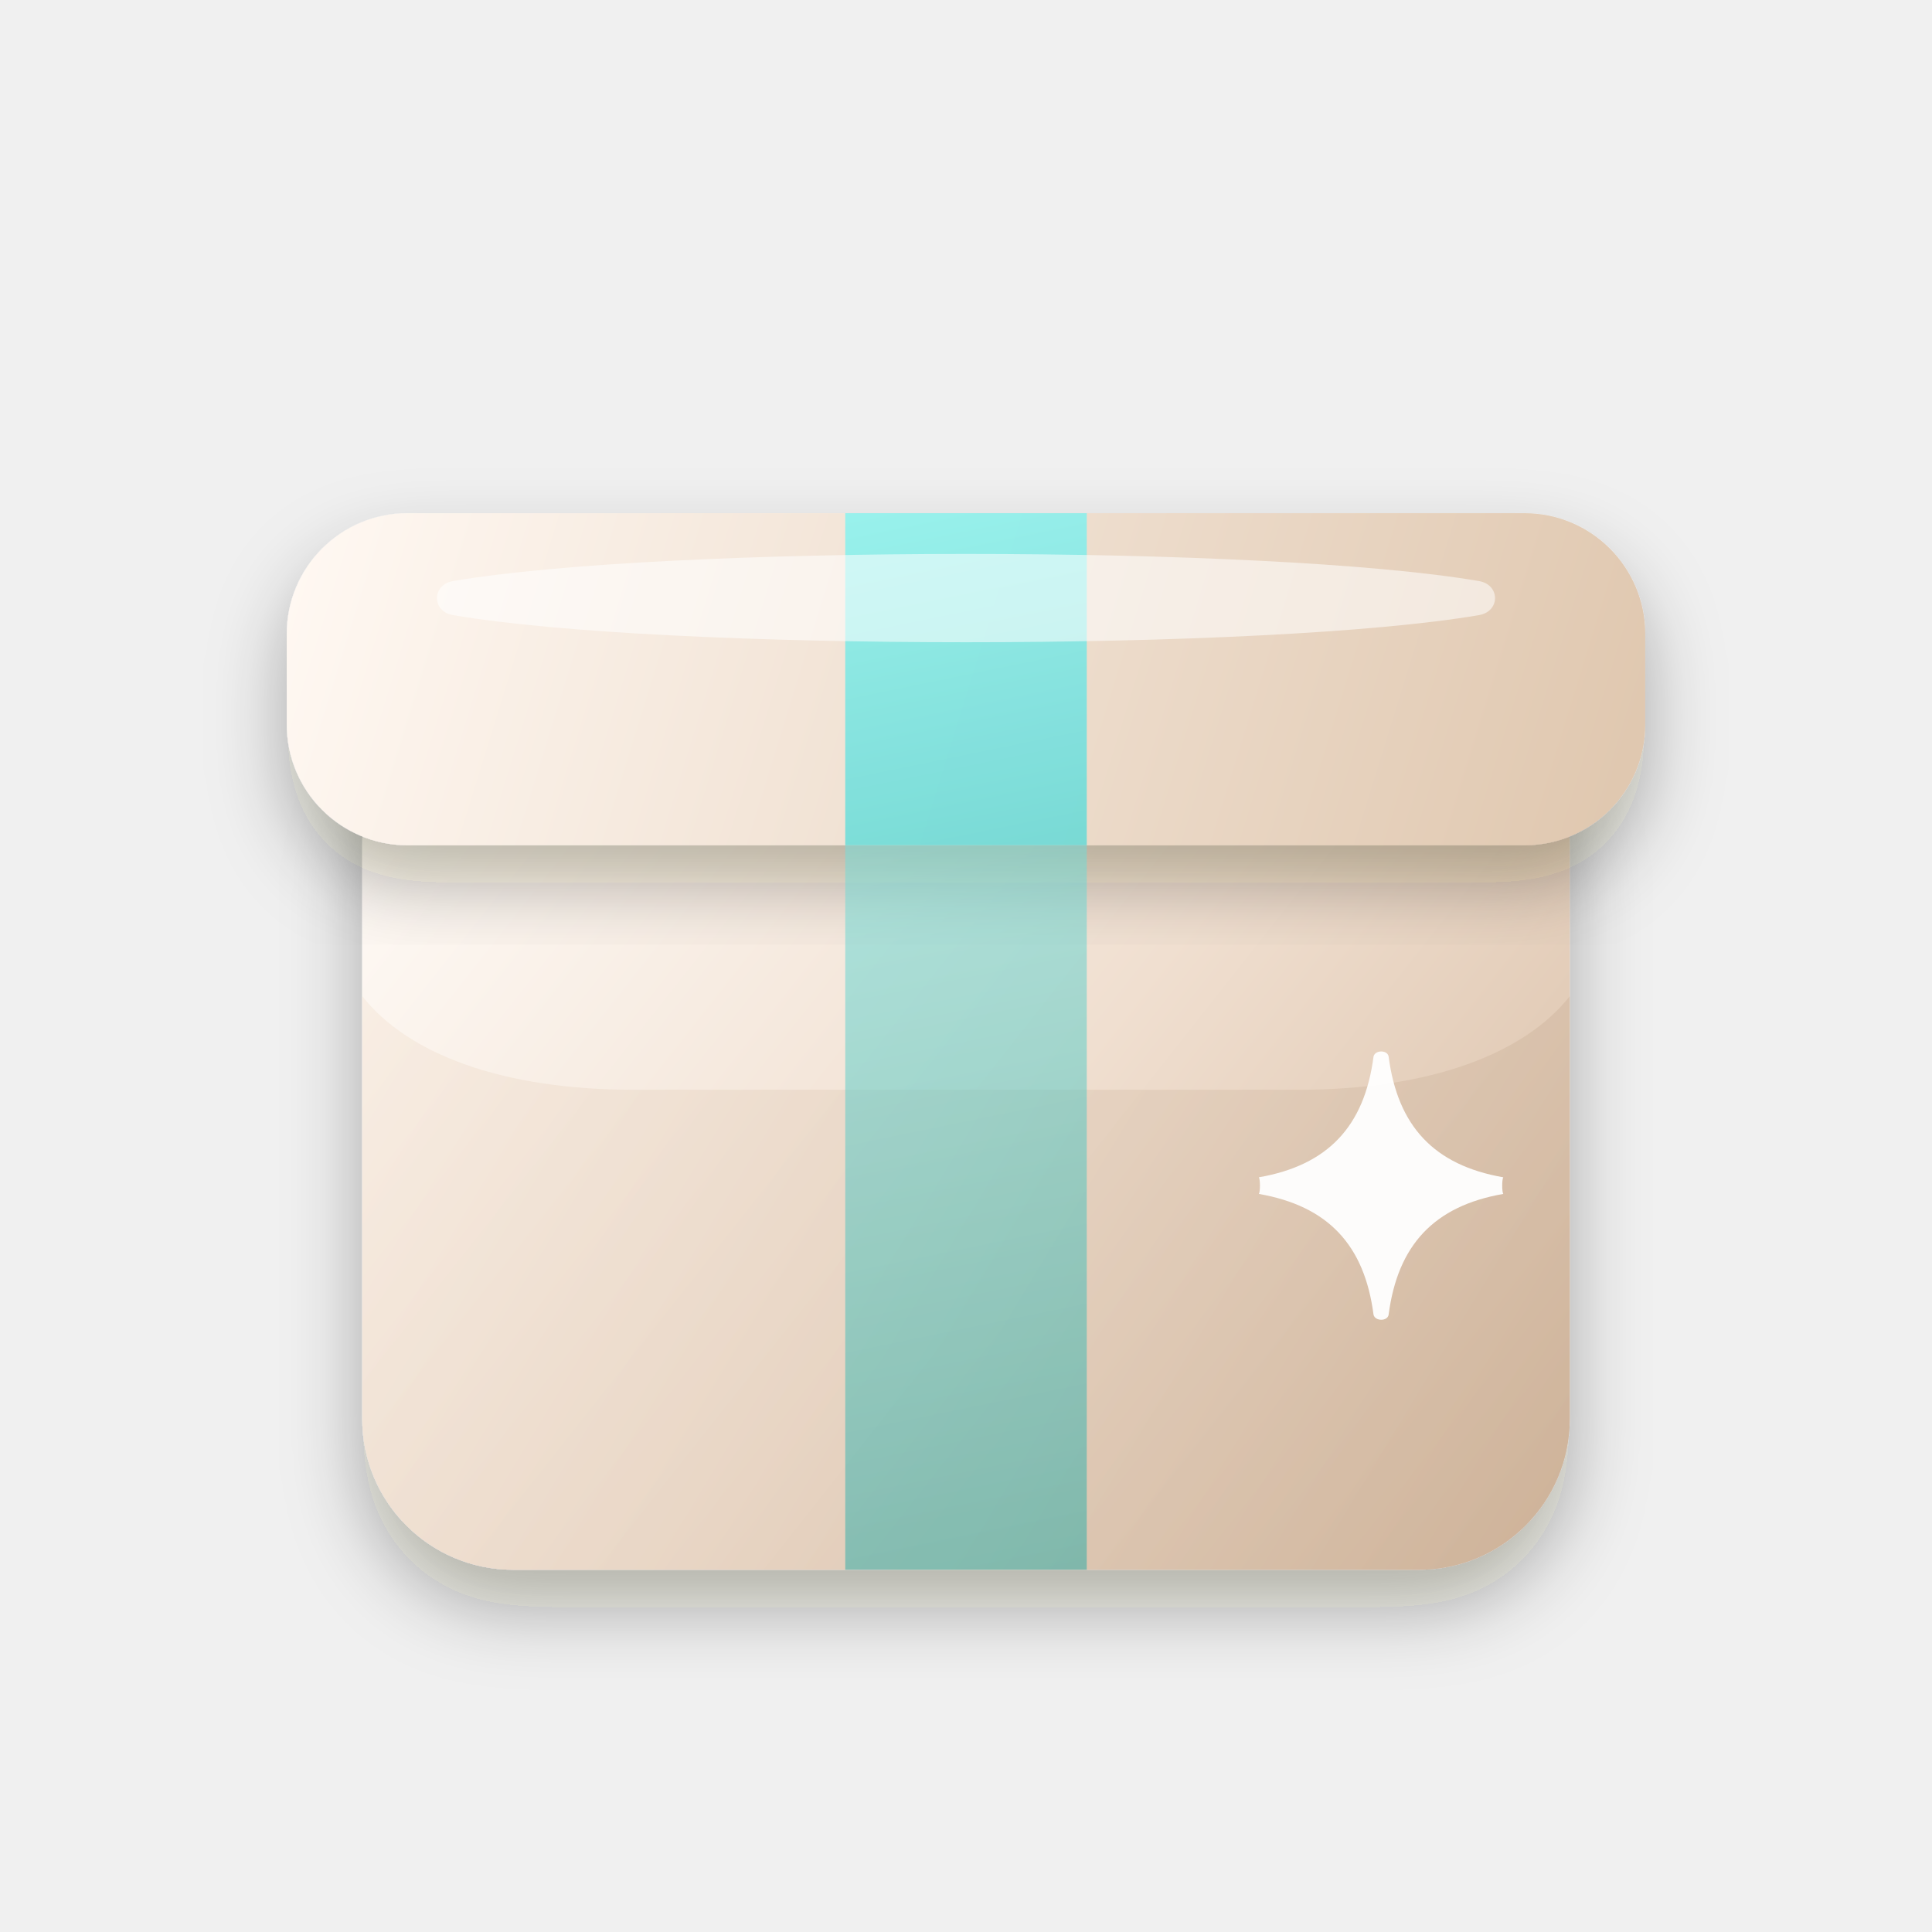
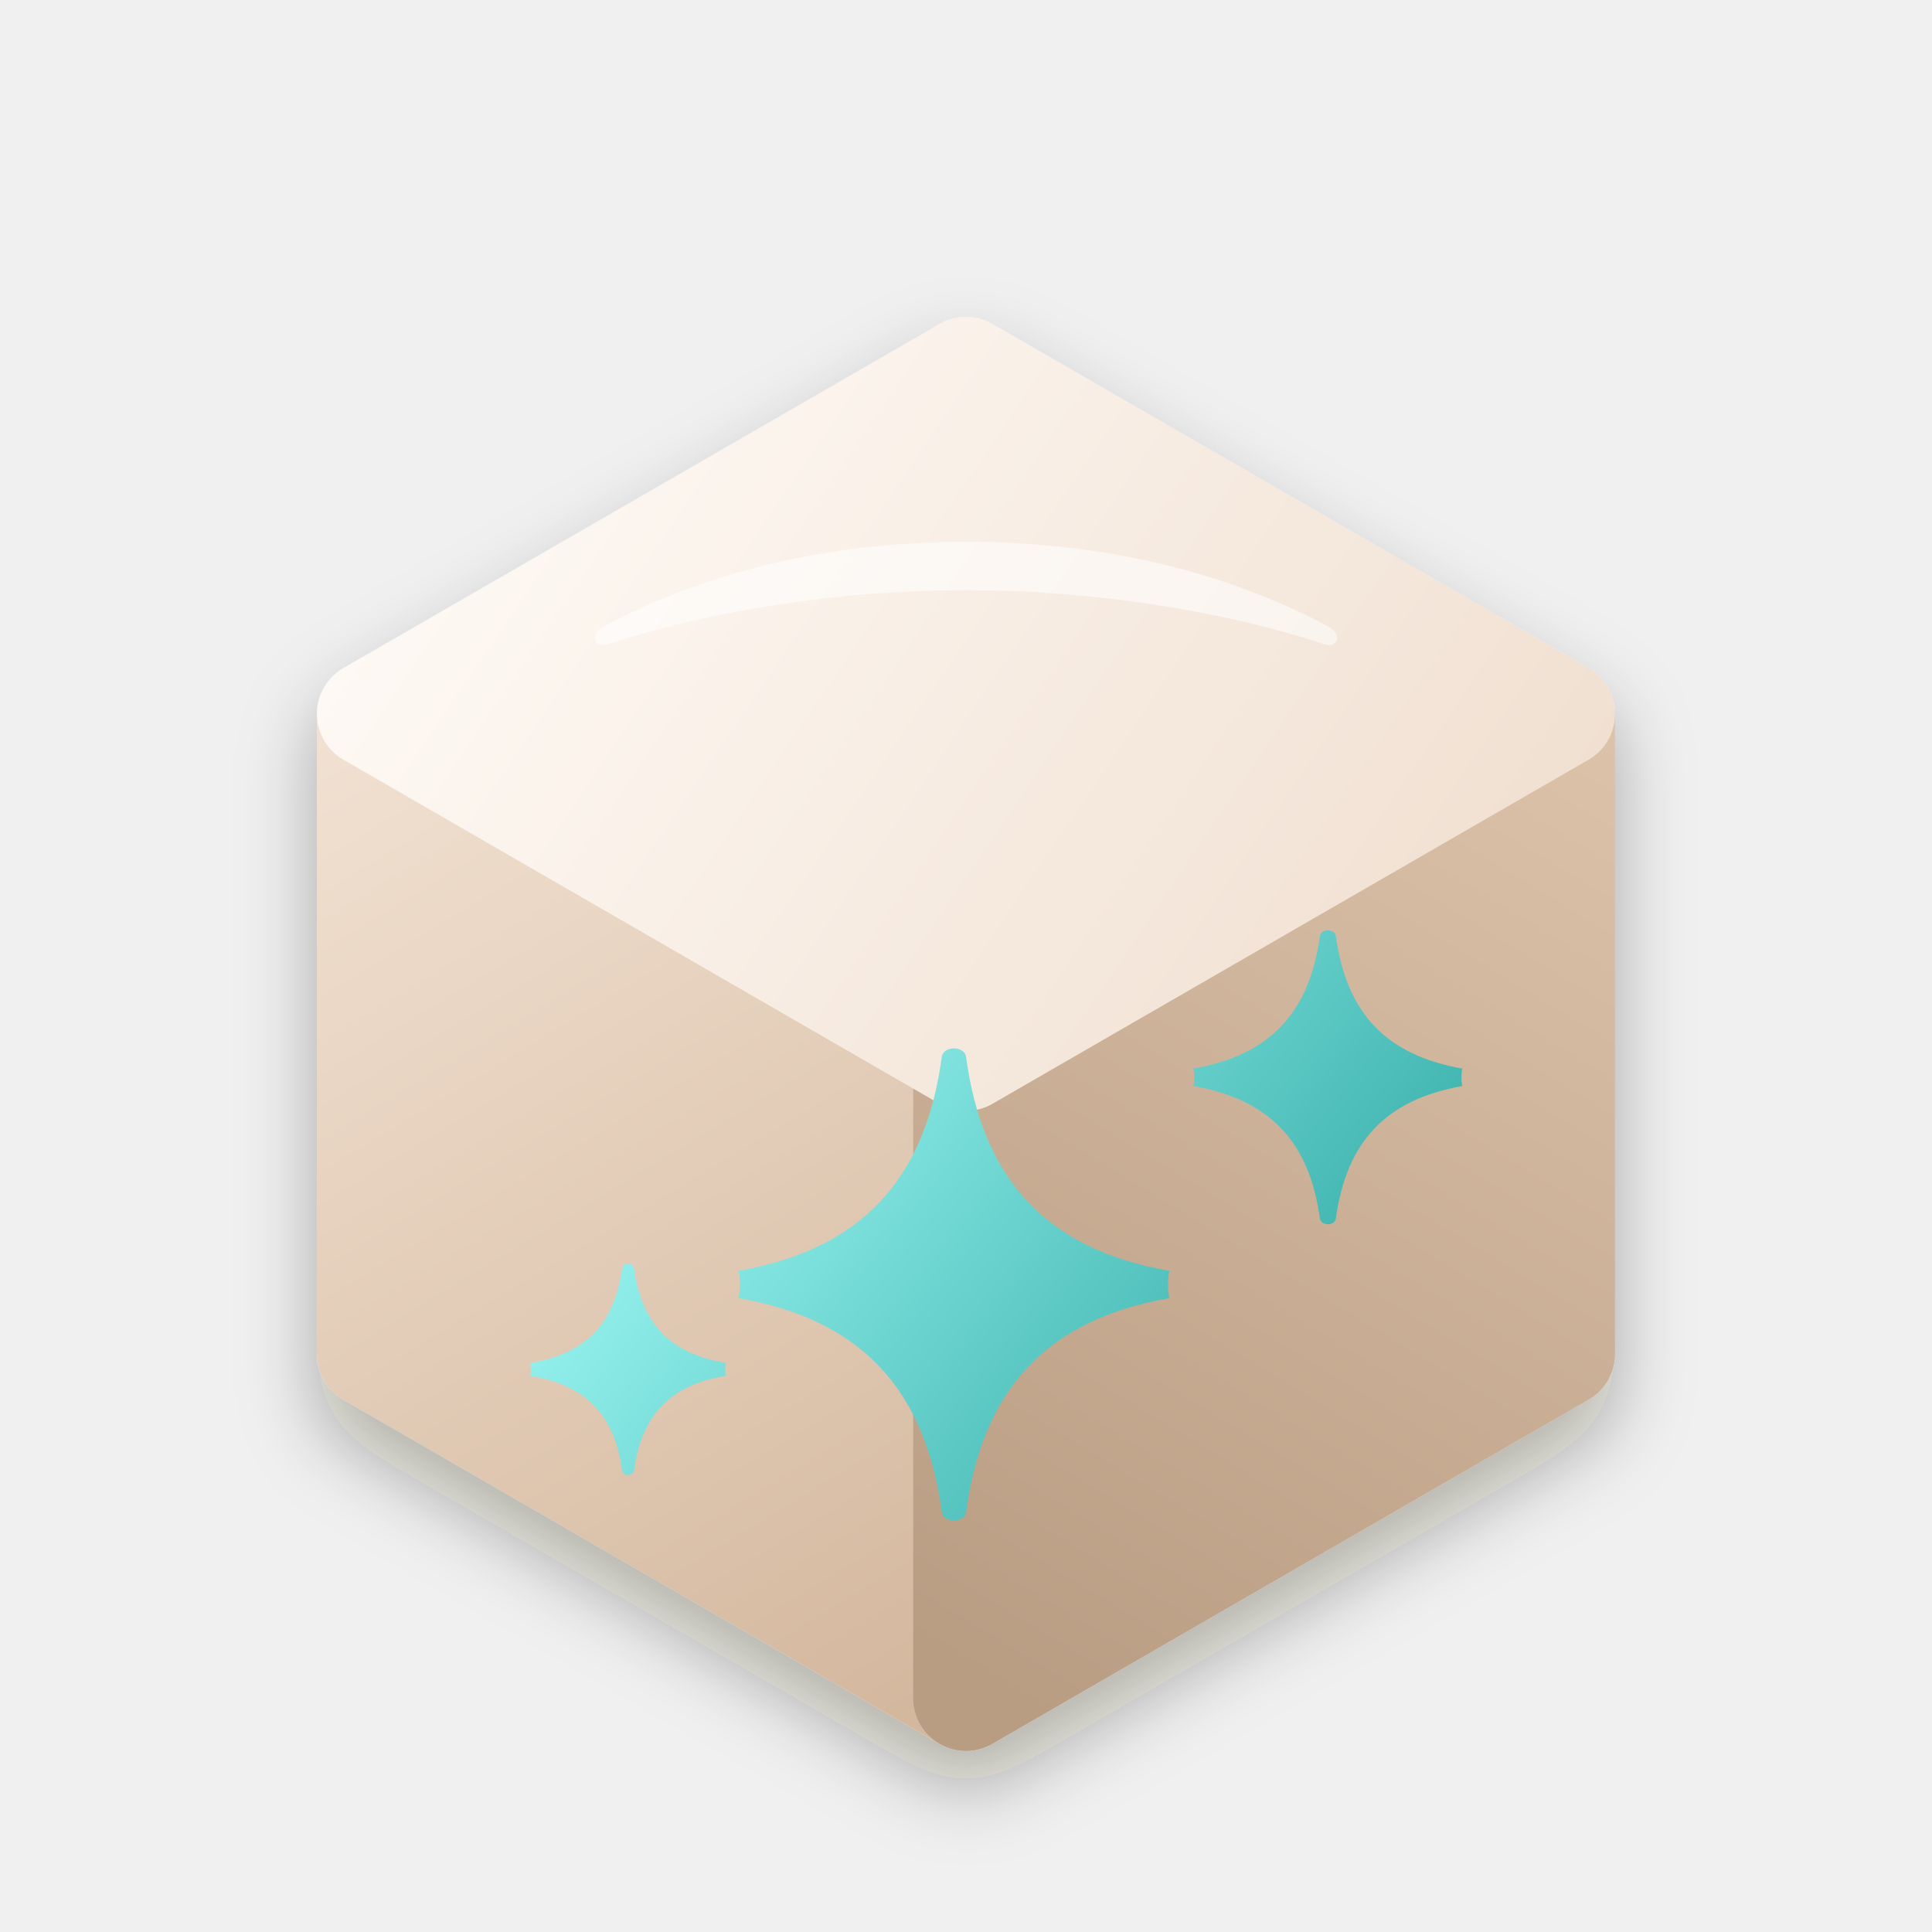
<svg xmlns="http://www.w3.org/2000/svg" viewBox="0 0 128 128" fill="none">
  <defs>
-     <linearGradient id="body" x1="26" y1="50" x2="102" y2="110" gradientUnits="userSpaceOnUse">
+     <linearGradient id="top" x1="30" y1="22" x2="98" y2="68" gradientUnits="userSpaceOnUse">
      <stop stop-color="#FFFBF7" />
-       <stop offset="0.5" stop-color="#F0DFD0" />
+       <stop offset="1" stop-color="#F0DFD0" />
+     </linearGradient>
+     <linearGradient id="left" x1="22" y1="46" x2="62" y2="112" gradientUnits="userSpaceOnUse">
+       <stop stop-color="#F2E2D3" />
      <stop offset="1" stop-color="#D4B89E" />
    </linearGradient>
-     <linearGradient id="lid" x1="22" y1="30" x2="106" y2="56" gradientUnits="userSpaceOnUse">
-       <stop stop-color="#FFF8F2" />
-       <stop offset="1" stop-color="#E0C8B0" />
+     <linearGradient id="right" x1="106" y1="46" x2="66" y2="112" gradientUnits="userSpaceOnUse">
+       <stop stop-color="#DCC3AA" />
+       <stop offset="1" stop-color="#B99D83" />
    </linearGradient>
-     <linearGradient id="front" x1="26" y1="62" x2="102" y2="108" gradientUnits="userSpaceOnUse">
-       <stop stop-color="#F5E6D8" />
-       <stop offset="1" stop-color="#C4A88E" />
-     </linearGradient>
-     <linearGradient id="tape" x1="56" y1="30" x2="72" y2="108" gradientUnits="userSpaceOnUse">
+     <linearGradient id="star" x1="46" y1="70" x2="86" y2="102" gradientUnits="userSpaceOnUse">
      <stop stop-color="#9AF5F1" />
      <stop offset="1" stop-color="#2FA8A3" />
    </linearGradient>
    <filter id="soft" x="-30%" y="-30%" width="160%" height="160%" color-interpolation-filters="sRGB">
      <feDropShadow dx="0" dy="2.5" stdDeviation="2.5" flood-color="#2A1A0C" flood-opacity="0.30" />
    </filter>
  </defs>
-   <path filter="url(#soft)" d="M24 56c0-5.523 4.477-10 10-10h60c5.523 0 10 4.477 10 10v38c0 5.523-4.477 10-10 10H34c-5.523 0-10-4.477-10-10V56z" fill="url(#body)" />
-   <path d="M24 66c3 3.8 9.2 6.2 18 6.2h44c8.8 0 15-2.4 18-6.2v28c0 5.523-4.477 10-10 10H34c-5.523 0-10-4.477-10-10V66z" fill="url(#front)" opacity="0.5" />
-   <path filter="url(#soft)" d="M19 42c0-4.418 3.582-8 8-8h74c4.418 0 8 3.582 8 8v6c0 4.418-3.582 8-8 8H27c-4.418 0-8-3.582-8-8v-6z" fill="url(#lid)" />
-   <path d="M56 34h16v22H56z" fill="url(#tape)" opacity="0.95" />
-   <path d="M56 56h16v48H56z" fill="url(#tape)" opacity="0.55" />
-   <path d="M30 38.5c14-2.4 54-2.4 68 0 1.4 0.25 1.4 2 0 2.25-14 2.4-54 2.4-68 0-1.4-0.25-1.4-2 0-2.25z" fill="#ffffff" opacity="0.55" />
-   <path fill="#ffffff" opacity="0.95" d="M92 70c0.6 4.6 3 7.2 7.6 8-0.1 0.1-0.1 1 0 1.1-4.6 0.8-7 3.4-7.6 8-0.07 0.45-0.9 0.45-1 0-0.6-4.6-3-7.2-7.6-8 0.1-0.1 0.1-1 0-1.1 4.6-0.8 7-3.4 7.6-8 0.1-0.45 0.93-0.45 1 0z" />
+   <g filter="url(#soft)" stroke-linejoin="round" stroke-width="7">
+     <path d="M24.5 47.5 64 70.3V112.5L24.5 89.7Z" fill="url(#left)" stroke="url(#left)" />
+     <path d="M103.5 47.5 64 70.3V112.5L103.5 89.7Z" fill="url(#right)" stroke="url(#right)" />
+     <path d="M64 24.5 103.5 47.3 64 70.1 24.5 47.3Z" fill="url(#top)" stroke="url(#top)" />
+   </g>
+   <path d="M40 41.5c6-3.2 14-5.6 24-5.6s18 2.4 24 5.6c0.9 0.5 0.7 1.4-0.2 1.2-7-2.3-15.6-3.6-23.8-3.6s-16.8 1.3-23.8 3.6c-0.9 0.2-1.1-0.7-0.2-1.2z" fill="#ffffff" opacity="0.55" />
+   <g fill="url(#star)">
+     <path d="M64 70c1.1 8.2 5.4 12.8 13.5 14.2-0.15 0.15-0.15 1.65 0 1.8-8.1 1.4-12.4 6-13.5 14.2-0.12 0.72-1.48 0.72-1.6 0-1.1-8.2-5.4-12.8-13.5-14.2 0.15-0.15 0.15-1.65 0-1.8 8.1-1.4 12.4-6 13.5-14.2 0.12-0.72 1.48-0.72 1.6 0z" />
+     <path d="M88.5 62c0.7 5.1 3.3 7.9 8.4 8.8-0.1 0.1-0.1 1.05 0 1.15-5.1 0.9-7.7 3.7-8.4 8.8-0.08 0.48-0.97 0.48-1.05 0-0.7-5.1-3.3-7.9-8.4-8.8 0.1-0.1 0.1-1.05 0-1.15 5.1-0.9 7.7-3.7 8.4-8.8 0.08-0.48 0.97-0.48 1.05 0z" />
+     <path d="M42 84c0.5 3.7 2.4 5.7 6.1 6.3-0.07 0.07-0.07 0.78 0 0.85-3.7 0.6-5.6 2.6-6.1 6.3-0.06 0.36-0.72 0.36-0.78 0-0.5-3.7-2.4-5.7-6.1-6.3 0.07-0.07 0.07-0.78 0-0.85 3.7-0.6 5.6-2.6 6.1-6.3 0.06-0.36 0.72-0.36 0.78 0z" />
+   </g>
</svg>
